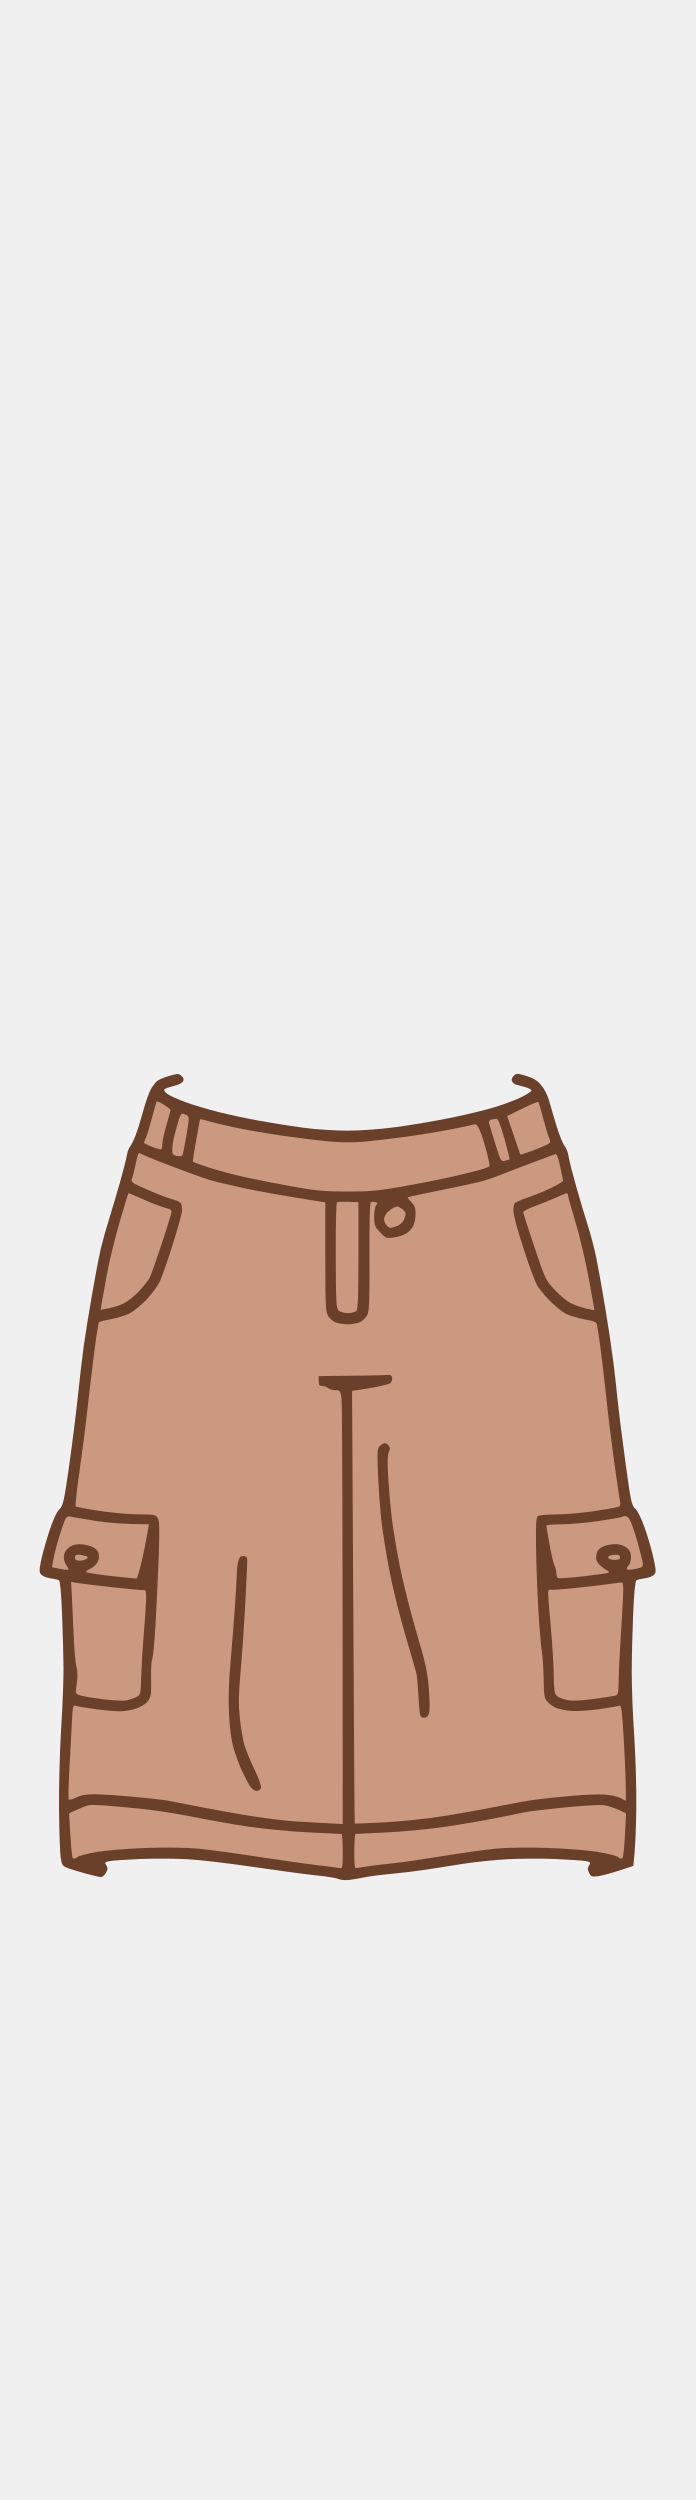
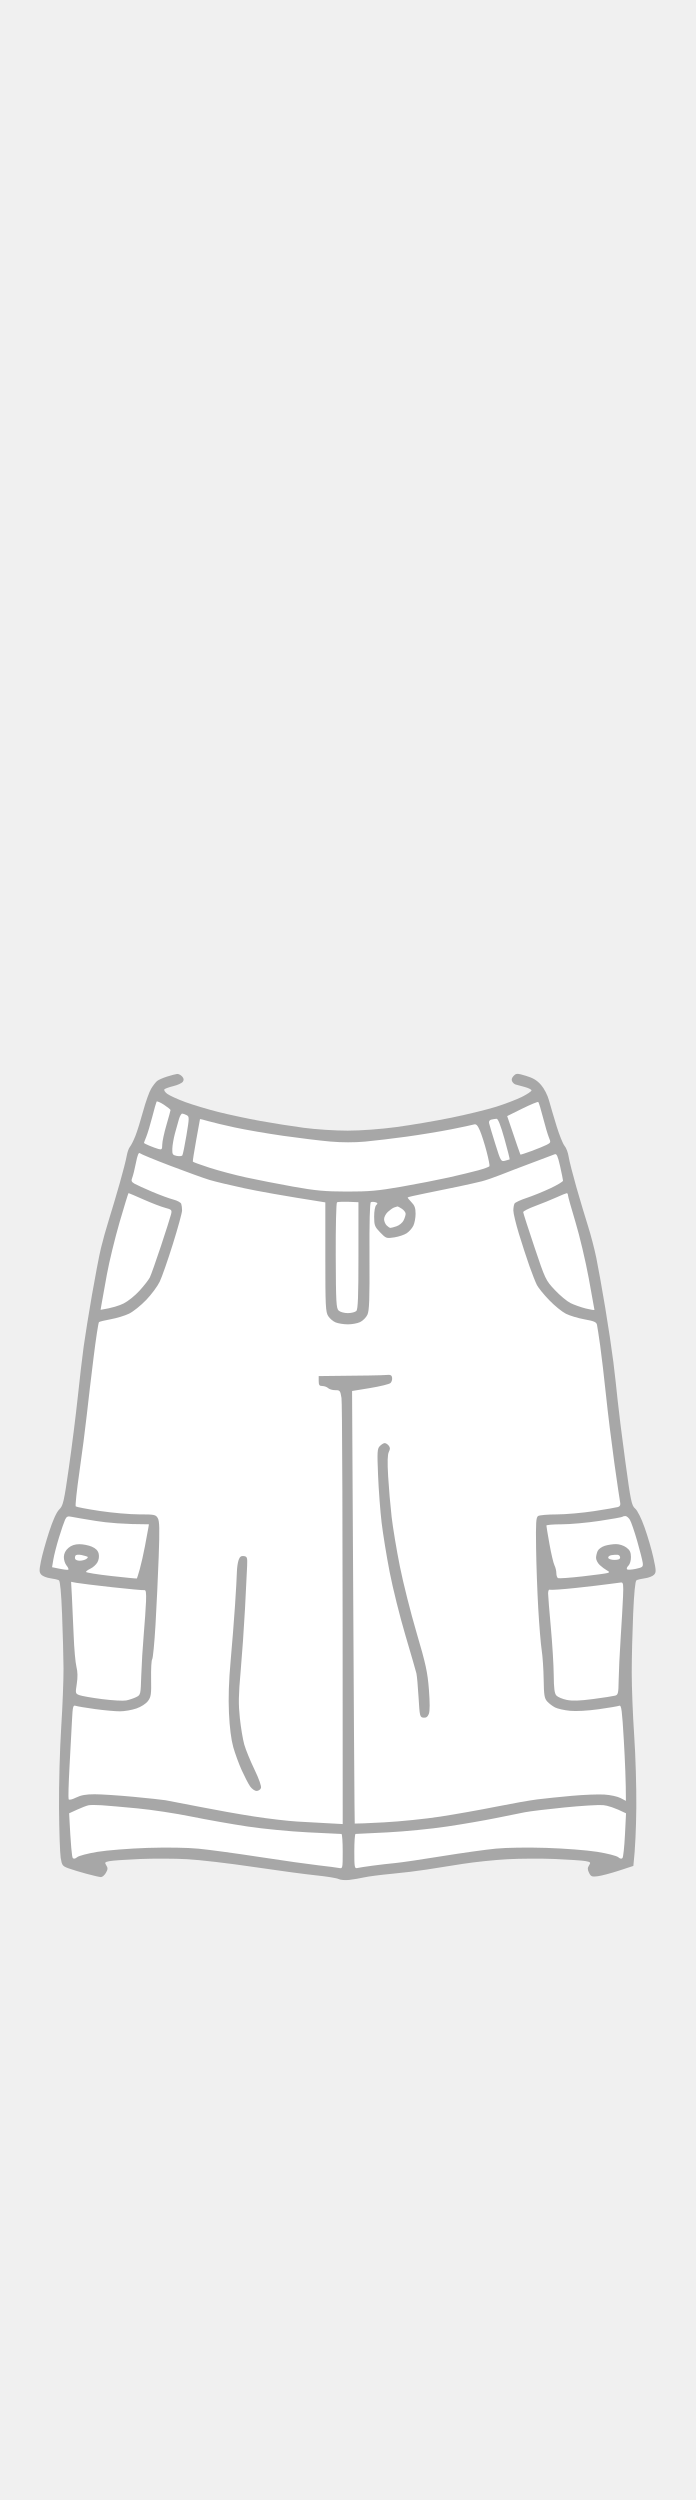
<svg xmlns="http://www.w3.org/2000/svg" width="386" height="1388" viewBox="0 0 386 1388" fill="none">
-   <path d="M87.255 600.137C88.037 599.511 90.529 598.417 92.809 597.7C95.089 596.983 97.563 596.33 98.326 596.256C99.089 596.183 100.321 596.799 101.084 597.617C102.068 598.684 102.197 599.53 101.544 600.532C101.038 601.314 98.703 602.417 96.358 602.978C94.023 603.548 91.743 604.357 91.301 604.771C90.869 605.185 91.549 606.306 92.809 607.272C94.078 608.237 98.629 610.315 102.923 611.888C107.217 613.46 115.492 615.933 121.313 617.395C127.133 618.857 137.477 621.064 144.3 622.305C151.122 623.546 162.091 625.284 168.666 626.158C175.24 627.04 186.209 627.748 193.032 627.739C200.443 627.721 211.375 626.912 220.156 625.735C228.248 624.641 241.902 622.314 250.499 620.567C259.096 618.811 270.267 616.09 275.325 614.508C280.382 612.917 286.901 610.435 289.806 608.973C292.712 607.511 295.093 605.902 295.093 605.396C295.093 604.89 293.337 604.017 291.185 603.456C289.034 602.886 286.763 602.27 286.128 602.077C285.494 601.874 284.666 601.075 284.289 600.293C283.857 599.41 284.207 598.279 285.191 597.305C286.689 595.834 287.094 595.834 292.087 597.323C295.985 598.482 298.192 599.824 300.408 602.38C302.146 604.385 304.003 607.998 304.794 610.913C305.548 613.69 307.442 620.108 308.996 625.165C310.55 630.222 312.554 635.187 313.455 636.198C314.347 637.21 315.368 639.895 315.708 642.175C316.057 644.446 317.997 652.105 320.02 659.185C322.052 666.265 324.958 675.984 326.484 680.793C328.01 685.593 330.061 693.454 331.045 698.263C332.038 703.063 334.263 715.475 335.991 725.847C337.72 736.21 339.761 749.864 340.534 756.19C341.315 762.507 342.382 772.023 342.906 777.338C343.43 782.643 345.352 797.952 347.172 811.358C350.207 833.683 350.666 835.881 352.643 837.563C353.93 838.657 356.054 842.933 357.902 848.137C359.613 852.937 361.801 860.449 362.757 864.826C364.32 871.915 364.366 872.945 363.134 874.278C362.371 875.105 360.1 875.997 358.077 876.264C356.054 876.53 353.93 877.036 353.351 877.386C352.68 877.799 352.036 884.328 351.531 895.95C351.098 905.806 350.74 920.5 350.74 928.591C350.731 936.682 351.337 952.405 352.101 963.531C352.864 974.657 353.388 992.651 353.278 1003.53C353.167 1014.4 352.753 1026.15 351.641 1035.96L343.595 1038.6C339.173 1040.04 333.895 1041.43 331.872 1041.69C328.617 1042.09 328.066 1041.88 327.045 1039.78C326.125 1037.9 326.125 1037.07 327.045 1035.65C328.084 1034.05 327.909 1033.82 325.206 1033.29C323.56 1032.98 316.011 1032.45 308.426 1032.13C300.84 1031.8 288.841 1031.86 281.761 1032.24C274.681 1032.63 263.509 1033.79 256.935 1034.82C250.361 1035.84 241.258 1037.27 236.707 1038.01C232.155 1038.73 223.466 1039.79 217.398 1040.35C211.329 1040.91 204.498 1041.8 202.226 1042.31C199.955 1042.83 196.222 1043.46 193.951 1043.73C191.68 1043.98 188.986 1043.77 187.975 1043.24C186.963 1042.71 181.382 1041.8 175.562 1041.21C169.741 1040.62 154.028 1038.5 140.622 1036.51C127.216 1034.52 110.665 1032.58 103.843 1032.22C97.02 1031.85 85.223 1031.81 77.638 1032.13C70.052 1032.45 62.503 1032.98 60.857 1033.29C58.154 1033.82 57.979 1034.05 59.018 1035.65C59.956 1037.11 59.91 1037.88 58.788 1039.82C58.025 1041.13 56.793 1042.18 56.03 1042.16C55.267 1042.14 51.755 1041.34 48.215 1040.38C44.675 1039.43 40.123 1038.05 38.1 1037.32C34.68 1036.08 34.377 1035.67 33.696 1031.48C33.291 1029 32.878 1016.63 32.777 1003.99C32.666 991.345 33.2 971.282 33.963 959.393C34.726 947.505 35.305 932.609 35.268 926.292C35.222 919.966 34.864 906.524 34.468 896.409C33.999 884.392 33.393 877.799 32.712 877.386C32.133 877.036 30.009 876.53 27.986 876.264C25.963 875.997 23.692 875.096 22.929 874.269C21.734 872.954 21.706 871.951 22.764 866.655C23.435 863.299 25.467 855.999 27.278 850.436C29.402 843.917 31.407 839.503 32.915 838.023C35.057 835.917 35.498 833.977 38.275 814.576C39.939 802.945 42.155 785.355 43.194 775.499C44.224 765.633 45.704 753.018 46.477 747.455C47.24 741.892 49.3 729.065 51.056 718.951C52.812 708.837 55.028 697.251 55.984 693.206C56.94 689.16 58.963 681.915 60.48 677.115C61.988 672.306 64.692 663.203 66.484 656.887C68.278 650.561 70.025 643.738 70.356 641.715C70.696 639.692 71.514 637.412 72.167 636.658C72.82 635.895 74.171 633.21 75.164 630.682C76.167 628.153 78.107 621.947 79.477 616.889C80.847 611.832 82.833 606.242 83.899 604.477C84.966 602.702 86.474 600.753 87.255 600.137Z" fill="#6A402A" />
-   <path fill-rule="evenodd" clip-rule="evenodd" d="M91.025 613.35C93.039 614.674 94.685 616.007 94.676 616.32C94.666 616.632 93.637 620.402 92.377 624.705C91.117 628.999 90.078 633.863 90.069 635.509C90.051 638.157 89.821 638.433 87.982 637.927C86.842 637.615 84.571 636.787 82.925 636.088C81.279 635.39 79.927 634.718 79.918 634.59C79.9 634.461 80.488 632.907 81.215 631.142C81.941 629.367 83.43 624.402 84.534 620.108C85.637 615.805 86.722 611.989 86.943 611.621C87.164 611.244 89.002 612.026 91.025 613.35V613.35ZM298.854 611.833C299.157 612.09 300.344 616.016 301.502 620.568C302.661 625.119 304.132 630.084 304.775 631.601C305.879 634.194 305.805 634.433 303.507 635.601C302.164 636.281 298.385 637.835 295.093 639.049C291.811 640.263 289.025 641.155 288.924 641.026C288.813 640.897 287.121 636.033 281.586 619.648L289.944 615.511C294.551 613.239 298.56 611.575 298.854 611.833V611.833ZM101.14 618.269C101.618 618.269 102.73 618.655 103.613 619.124C105.139 619.933 105.139 620.485 103.503 630.388C102.556 636.107 101.517 641.118 101.204 641.522C100.882 641.918 99.484 642.019 98.096 641.752C95.853 641.311 95.577 640.87 95.669 637.808C95.724 635.914 96.377 632.089 97.121 629.303C97.857 626.517 98.868 622.903 99.374 621.257C99.871 619.611 100.671 618.269 101.14 618.269V618.269ZM115.502 622.425C117.938 623.133 124.696 624.751 130.508 626.002C136.328 627.261 148.327 629.33 157.172 630.599C166.027 631.859 177.814 633.302 183.377 633.79C189.712 634.341 196.921 634.351 202.686 633.817C207.743 633.348 218.087 632.116 225.673 631.077C233.259 630.038 244.43 628.199 250.499 626.995C256.567 625.79 262.259 624.577 263.142 624.301C264.365 623.905 265.155 624.724 266.443 627.694C267.371 629.845 269.026 635.013 270.12 639.187C271.215 643.361 271.95 647.085 271.766 647.462C271.582 647.839 268.787 648.878 265.56 649.752C262.332 650.634 254.94 652.427 249.12 653.733C243.309 655.039 231.512 657.337 222.915 658.845C209.849 661.135 204.865 661.576 192.572 661.558C180.389 661.53 175.249 661.061 162.689 658.809C154.349 657.31 142.553 655.002 136.484 653.678C130.416 652.354 121.359 649.945 116.366 648.336C111.364 646.718 107.18 645.191 107.061 644.934C106.941 644.676 107.787 639.297 108.927 632.981C110.077 626.655 111.024 621.404 111.042 621.303C111.051 621.211 113.056 621.708 115.502 622.425V622.425ZM275.665 621.138C276.511 621.064 277.945 624.687 280.078 632.291C281.816 638.488 283.113 643.628 282.956 643.711C282.809 643.794 281.651 644.125 280.382 644.446C278.157 645.016 277.982 644.704 274.984 635.105C273.274 629.634 271.72 624.439 271.536 623.556C271.325 622.581 271.821 621.809 272.796 621.598C273.679 621.395 274.975 621.193 275.665 621.138ZM77.619 640.244C78.134 640.741 85.803 643.904 94.648 647.269C103.503 650.644 113.221 654.156 116.256 655.076C119.29 655.995 127.979 658.073 135.565 659.7C143.15 661.328 156.391 663.755 180.619 667.562V697.886C180.619 725.204 180.775 728.459 182.228 730.711C183.111 732.081 184.977 733.663 186.366 734.215C187.754 734.776 190.761 735.254 193.032 735.281C195.303 735.3 198.401 734.739 199.909 734.031C201.417 733.323 203.247 731.502 203.964 729.985C205.031 727.751 205.252 721.59 205.132 697.574C205.04 678.577 205.316 667.755 205.904 667.461C206.41 667.203 207.55 667.222 208.433 667.479C209.729 667.865 209.812 668.187 208.874 669.088C208.203 669.75 207.716 672.426 207.725 675.506C207.743 680.324 208.038 681.097 211.072 684.241C214.299 687.579 214.547 687.671 218.887 687C221.352 686.623 224.459 685.584 225.793 684.701C227.126 683.818 228.781 681.952 229.47 680.563C230.16 679.175 230.73 676.168 230.73 673.897C230.73 670.707 230.206 669.235 228.431 667.461C227.172 666.192 226.234 664.997 226.363 664.804C226.491 664.61 230.932 663.581 236.247 662.523C241.562 661.457 249.837 659.765 254.636 658.753C259.436 657.742 265.238 656.436 267.509 655.857C269.78 655.269 274.543 653.632 278.083 652.216C281.623 650.8 289.485 647.793 295.553 645.531C301.622 643.269 307.203 641.164 307.966 640.851C309.051 640.401 309.685 641.789 310.954 647.435C311.837 651.37 312.573 655.002 312.591 655.508C312.609 656.013 309.41 657.935 305.474 659.783C301.53 661.631 295.627 664.022 292.335 665.107C289.043 666.192 286.055 667.58 285.687 668.187C285.31 668.803 285.007 670.541 285.007 672.058C284.998 673.575 286.386 679.368 288.078 684.931C289.77 690.494 292.399 698.557 293.916 702.861C295.443 707.155 297.309 711.917 298.082 713.435C298.854 714.952 301.907 718.722 304.877 721.802C307.837 724.891 312.021 728.302 314.172 729.387C316.324 730.472 320.995 731.879 324.562 732.514C329.785 733.442 331.118 734.022 331.44 735.502C331.661 736.513 332.452 741.681 333.206 746.995C333.959 752.301 335.412 764.714 336.442 774.58C337.472 784.436 339.568 801.401 341.085 812.278C342.612 823.146 344.064 832.975 344.304 834.115C344.607 835.541 344.239 836.341 343.136 836.69C342.253 836.966 336.249 837.996 329.803 838.989C323.358 839.972 314.044 840.791 309.115 840.8C304.187 840.8 299.534 841.205 298.771 841.683C297.613 842.409 297.429 845.241 297.631 859.364C297.76 868.614 298.302 883.831 298.845 893.192C299.378 902.543 300.233 912.887 300.748 916.178C301.263 919.461 301.76 926.762 301.842 932.398C301.971 941.225 302.247 942.926 303.828 944.682C304.84 945.795 306.807 947.293 308.196 947.992C309.584 948.7 313.308 949.528 316.471 949.84C319.864 950.171 326.355 949.813 332.332 948.976C337.895 948.195 343.062 947.321 343.825 947.027C345.002 946.567 345.37 949.39 346.363 966.501C346.998 977.517 347.522 989.516 347.503 999.851L344.515 998.278C342.869 997.414 338.842 996.54 335.55 996.338C332.258 996.127 324.195 996.439 317.62 997.028C311.046 997.616 302.357 998.517 298.311 999.023C294.266 999.529 283.922 1001.36 275.325 1003.09C266.728 1004.82 252.871 1007.28 244.522 1008.57C236.173 1009.86 222.115 1011.3 213.26 1011.77C204.415 1012.25 197.068 1012.54 196.949 1012.45C196.838 1012.35 196.452 958.263 195.468 772.281L205.509 770.635C211.035 769.725 216.101 768.483 216.773 767.877C217.444 767.261 217.858 765.936 217.692 764.925C217.453 763.417 216.819 763.141 214.18 763.399C212.414 763.564 203.302 763.776 176.941 764.006V766.764C176.941 768.998 177.327 769.522 178.964 769.522C180.076 769.522 181.529 770.047 182.182 770.69C182.844 771.325 184.619 771.839 186.136 771.821C188.719 771.794 188.94 772.069 189.593 776.17C189.97 778.588 190.283 832.791 190.273 1012.72L182.228 1012.28C177.805 1012.04 170.045 1011.61 164.988 1011.32C159.931 1011.03 149.173 1009.77 141.081 1008.52C132.99 1007.28 119.336 1004.85 110.739 1003.13C102.142 1001.42 93.655 999.786 91.89 999.492C90.124 999.207 82.051 998.343 73.96 997.57C65.868 996.807 56.251 996.182 52.582 996.173C47.746 996.173 44.904 996.678 42.238 998.012C40.031 999.115 38.376 999.483 38.1 998.931C37.852 998.425 38.073 990.251 38.597 980.772C39.112 971.292 39.737 959.706 39.976 955.026C40.353 947.431 40.574 946.576 42.008 947.073C42.891 947.376 47.755 948.185 52.812 948.884C57.869 949.574 64.076 950.135 66.604 950.125C69.133 950.125 73.234 949.408 75.725 948.553C78.383 947.624 81.031 945.914 82.162 944.388C83.853 942.098 84.056 940.646 83.89 931.975C83.789 926.578 84.065 921.741 84.488 921.236C84.92 920.73 85.757 912.041 86.345 901.927C86.934 891.812 87.724 874.848 88.111 864.228C88.662 848.873 88.561 844.496 87.587 842.85C86.456 840.92 85.738 840.782 77.178 840.782C72.121 840.782 62.292 839.927 55.341 838.878C48.389 837.83 42.413 836.69 42.054 836.35C41.705 836 42.615 827.449 44.068 817.335C45.53 807.221 47.378 792.941 48.178 785.613C48.978 778.285 50.688 763.803 51.984 753.432C53.272 743.06 54.605 734.343 54.954 734.04C55.295 733.746 58.255 733.019 61.547 732.431C64.839 731.833 69.39 730.445 71.661 729.341C73.942 728.238 78.199 724.827 81.132 721.765C84.074 718.703 87.467 714.124 88.671 711.596C89.885 709.067 93.177 699.652 95.981 690.678C98.786 681.703 101.084 673.318 101.084 672.058C101.084 670.789 100.882 669.134 100.625 668.38C100.376 667.617 98.409 666.551 96.257 665.999C94.106 665.447 88.828 663.507 84.534 661.687C80.24 659.866 75.79 657.834 74.65 657.172C72.976 656.197 72.737 655.572 73.408 653.899C73.868 652.758 74.797 649.025 75.468 645.596C76.283 641.427 77 639.644 77.619 640.244V640.244ZM71.367 662.404C71.532 662.404 75.284 664.013 79.707 665.971C84.129 667.939 89.508 670.008 91.66 670.569C95.301 671.525 95.531 671.773 94.979 674.127C94.648 675.515 92.12 683.478 89.352 691.827C86.584 700.167 83.798 708.028 83.155 709.297C82.511 710.557 79.973 713.821 77.509 716.542C75.054 719.264 71.073 722.473 68.673 723.668C66.273 724.864 62.402 726.16 55.837 727.227L56.471 723.549C56.821 721.526 58.127 714.28 59.368 707.458C60.609 700.626 63.754 687.698 66.347 678.724C68.949 669.75 71.211 662.404 71.367 662.404V662.404ZM314.632 662.459C315.009 662.431 315.322 662.919 315.322 663.553C315.331 664.188 317.207 670.909 319.496 678.495C321.786 686.08 325.096 700.047 326.843 709.527C328.599 719.007 330.033 726.969 330.033 727.227C330.033 727.484 327.863 727.144 325.206 726.473C322.549 725.801 318.761 724.459 316.784 723.484C314.807 722.51 310.862 719.227 308.021 716.193C302.955 710.786 302.725 710.29 296.684 692.287C293.291 682.172 290.496 673.483 290.478 672.978C290.45 672.472 293.447 670.946 297.135 669.576C300.812 668.215 306.099 666.072 308.885 664.804C311.671 663.544 314.255 662.486 314.632 662.459ZM199.008 667.461V697.068C199.008 719.871 198.742 726.951 197.831 727.852C197.188 728.496 195.082 729.029 193.151 729.047C191.22 729.056 188.931 728.44 188.076 727.686C186.669 726.445 186.503 723.346 186.402 697.27C186.338 681.299 186.651 667.93 187.092 667.571C187.533 667.213 190.393 667.047 199.008 667.461V667.461ZM220.616 669.824C220.873 669.778 222.004 670.366 223.145 671.13C224.285 671.893 225.213 673.134 225.213 673.897C225.213 674.651 224.698 676.325 224.064 677.593C223.43 678.872 221.673 680.324 220.156 680.83C218.639 681.336 217.085 681.74 216.708 681.731C216.331 681.722 215.403 681.087 214.639 680.333C213.885 679.57 213.251 678.026 213.233 676.885C213.223 675.745 214.152 673.934 215.301 672.867C216.46 671.792 218.023 670.688 218.777 670.412C219.54 670.127 220.359 669.87 220.616 669.824ZM39.461 842.078C40.739 842.363 46.955 843.421 53.272 844.432C59.598 845.453 68.802 846.28 82.695 846.298L82.254 848.827C82.005 850.215 81.187 854.666 80.424 858.711C79.661 862.757 78.401 868.338 77.619 871.124C76.838 873.901 76.102 876.264 76.001 876.374C75.891 876.485 69.482 875.86 61.768 874.995C54.053 874.131 47.746 873.11 47.746 872.733C47.755 872.356 48.877 871.529 50.247 870.894C51.626 870.26 53.336 868.706 54.062 867.446C54.862 866.049 55.148 864.155 54.789 862.619C54.375 860.881 53.18 859.658 50.973 858.711C49.208 857.948 46.1 857.332 44.077 857.332C41.594 857.332 39.608 858.003 37.981 859.401C36.381 860.762 35.517 862.463 35.452 864.366C35.388 865.948 36.068 868.127 36.951 869.193C37.834 870.251 38.248 871.299 37.871 871.51C37.494 871.722 35.324 871.492 28.906 870.113L29.623 865.791C30.018 863.419 31.416 857.948 32.74 853.654C34.055 849.351 35.59 844.873 36.142 843.696C36.933 842.023 37.659 841.674 39.461 842.078ZM347.2 841.701C347.871 841.701 349.002 842.63 349.701 843.77C350.4 844.91 352.22 850.179 353.747 855.493C355.264 860.799 356.652 866.269 356.836 867.63C357.13 869.911 356.808 870.196 353.02 871.023C350.749 871.52 348.552 871.648 348.156 871.299C347.752 870.95 348.083 870.039 348.883 869.285C349.728 868.485 350.326 866.463 350.299 864.458C350.271 861.792 349.692 860.587 347.733 859.144C346.308 858.086 343.807 857.277 341.986 857.286C340.221 857.295 337.426 857.718 335.78 858.233C334.134 858.748 332.378 859.999 331.872 861.01C331.367 862.021 330.944 863.778 330.925 864.918C330.916 866.058 331.845 867.86 332.994 868.927C334.153 870.002 335.918 871.317 336.929 871.86C338.41 872.651 338.502 872.936 337.389 873.313C336.635 873.579 330.318 874.434 323.367 875.216C316.416 875.997 310.311 876.43 309.805 876.181C309.299 875.924 308.885 874.683 308.885 873.423C308.885 872.154 308.416 870.196 307.837 869.055C307.258 867.915 306.017 862.638 305.07 857.332C304.123 852.018 303.359 847.365 303.359 846.988C303.369 846.611 307.194 846.298 311.874 846.289C316.554 846.289 325.969 845.443 332.792 844.414C339.623 843.384 345.379 842.354 345.591 842.124C345.802 841.894 346.519 841.701 347.2 841.701V841.701ZM45.337 863.364C46.918 863.704 48.426 864.164 48.674 864.385C48.932 864.605 48.518 865.175 47.755 865.644C47.001 866.113 45.447 866.508 44.307 866.508C43.167 866.518 42.036 866.113 41.778 865.607C41.53 865.102 41.576 864.247 41.889 863.713C42.238 863.134 43.636 862.996 45.337 863.364V863.364ZM342.906 863.208C343.669 863.281 344.285 863.952 344.285 864.697C344.285 865.644 343.311 866.067 341.141 866.067C339.403 866.067 337.867 865.552 337.693 864.918C337.527 864.283 338.318 863.612 339.458 863.428C340.598 863.235 342.152 863.134 342.906 863.208ZM39.471 878.223L42.459 878.793C44.114 879.105 53.005 880.199 62.237 881.22C71.468 882.241 79.532 882.976 80.166 882.848C81.012 882.682 81.251 884.3 81.077 889.054C80.948 892.594 80.369 900.869 79.808 907.443C79.238 914.018 78.612 924.261 78.429 930.2C78.097 940.931 78.079 941.013 75.569 942.255C74.181 942.935 71.698 943.763 70.052 944.094C68.406 944.415 62.411 944.084 56.72 943.349C51.028 942.623 45.346 941.63 44.077 941.142C41.843 940.296 41.806 940.122 42.624 934.89C43.194 931.239 43.139 928.178 42.431 925.373C41.861 923.093 41.162 915.231 40.886 907.903C40.601 900.566 40.169 890.893 39.921 886.397L39.471 878.223ZM344.809 878.59C346.041 878.498 346.198 879.648 345.903 886.525C345.72 890.948 345.113 901.393 344.57 909.742C344.028 918.082 343.531 928.509 343.476 932.904C343.375 940.066 343.173 940.958 341.527 941.418C340.515 941.703 335.035 942.549 329.344 943.303C321.859 944.296 317.795 944.434 314.632 943.781C312.232 943.294 309.649 942.19 308.885 941.344C307.856 940.195 307.488 937.336 307.433 930.053C307.387 924.702 306.669 912.868 305.842 903.766C305.005 894.663 304.316 886.075 304.306 884.687C304.297 883.298 304.702 882.36 305.208 882.618C305.713 882.866 312.232 882.425 319.689 881.625C327.146 880.825 335.532 879.841 338.309 879.436C341.095 879.032 344.019 878.646 344.809 878.59ZM56.49 1002.28C59.524 1002.49 68.425 1003.26 76.259 1004.01C84.102 1004.75 97.544 1006.79 106.141 1008.54C114.739 1010.29 128.807 1012.78 137.404 1014.07C146.001 1015.37 161.108 1016.83 170.964 1017.32C180.83 1017.81 189.207 1018.21 189.584 1018.22C189.961 1018.23 190.273 1022.58 190.273 1027.89C190.273 1037.42 190.246 1037.54 188.205 1037.11C187.064 1036.87 181.998 1036.22 176.941 1035.65C171.884 1035.09 157.2 1033.02 144.3 1031.03C131.409 1029.04 116.099 1026.96 110.279 1026.4C103.861 1025.78 92.671 1025.61 81.775 1025.96C71.919 1026.29 59.478 1027.26 54.127 1028.14C48.785 1029.02 43.7 1030.35 42.827 1031.11C41.788 1032.01 40.96 1032.17 40.408 1031.57C39.949 1031.07 39.305 1025.27 38.376 1006.75L42.836 1004.71C45.291 1003.58 48.123 1002.5 49.134 1002.29C50.145 1002.08 53.456 1002.07 56.49 1002.28ZM334.861 1002.2C337.26 1002.43 341.104 1003.54 347.568 1006.75L346.979 1018.7C346.648 1025.27 346.032 1031.07 345.6 1031.57C345.094 1032.17 344.267 1032 343.228 1031.11C342.354 1030.35 337.067 1029.01 331.468 1028.12C325.877 1027.23 313.235 1026.26 303.369 1025.95C292.96 1025.61 281.2 1025.79 275.325 1026.36C269.762 1026.89 256.319 1028.78 245.442 1030.54C234.574 1032.32 222.988 1034.02 219.696 1034.34C216.414 1034.65 210.621 1035.31 206.824 1035.82C203.036 1036.33 199.201 1036.92 198.319 1037.14C196.866 1037.51 196.71 1036.63 196.71 1027.89C196.71 1022.58 197.022 1018.22 197.399 1018.2C197.776 1018.19 205.748 1017.8 215.099 1017.34C224.459 1016.87 239.355 1015.41 248.2 1014.08C257.055 1012.76 269.256 1010.65 275.325 1009.4C281.393 1008.15 288.639 1006.69 291.415 1006.16C294.201 1005.62 304.132 1004.42 313.483 1003.49C322.843 1002.56 332.461 1001.98 334.861 1002.2V1002.2Z" fill="#CA997F" />
-   <path d="M209.904 819.174C209.362 805.97 209.453 804.297 210.888 802.853C211.761 801.97 212.957 801.226 213.554 801.207C214.152 801.18 215.154 801.805 215.789 802.586C216.671 803.671 216.69 804.49 215.89 806.071C215.154 807.515 215.035 811.625 215.494 819.633C215.862 825.95 216.726 836.092 217.425 842.161C218.133 848.229 220.193 860.642 222.023 869.745C223.843 878.848 228.018 895.398 231.291 906.524C236.403 923.865 237.378 928.361 238.132 938.016C238.702 945.445 238.693 950.061 238.086 951.578C237.433 953.205 236.569 953.812 235.098 953.647C233.121 953.426 233.001 952.93 232.385 942.383C232.027 936.315 231.493 930.32 231.19 929.051C230.896 927.791 228.137 918.275 225.075 907.903C222.004 897.531 218.087 881.817 216.368 872.963C214.648 864.118 212.626 851.705 211.872 845.379C211.127 839.062 210.235 827.265 209.904 819.174Z" fill="#6A402A" />
-   <path d="M131.519 872.797C131.574 870.425 132.006 867.391 132.494 866.067C133.137 864.283 133.91 863.722 135.39 863.934C137.21 864.2 137.385 864.706 137.21 869.285C137.1 872.071 136.567 882.82 136.024 893.191C135.473 903.563 134.378 919.277 133.588 928.131C132.42 941.087 132.337 946.107 133.165 953.877C133.726 959.191 134.829 965.802 135.62 968.588C136.401 971.374 138.939 977.581 141.256 982.38C143.821 987.704 145.228 991.741 144.879 992.724C144.557 993.607 143.472 994.333 142.461 994.333C141.449 994.333 139.831 993.193 138.865 991.805C137.9 990.416 135.804 986.38 134.204 982.84C132.604 979.3 130.489 973.507 129.496 969.967C128.347 965.848 127.482 959.053 127.124 951.118C126.738 942.714 127.032 933.354 128.043 922.155C128.862 913.052 129.965 899.195 130.48 891.352C131.004 883.509 131.473 875.16 131.519 872.797Z" fill="#6A402A" />
+   <path d="M87.255 600.137C88.037 599.511 90.529 598.417 92.809 597.7C95.089 596.983 97.563 596.33 98.326 596.256C99.089 596.183 100.321 596.799 101.084 597.617C102.068 598.684 102.197 599.53 101.544 600.532C101.038 601.314 98.703 602.417 96.358 602.978C94.023 603.548 91.743 604.357 91.301 604.771C90.869 605.185 91.549 606.306 92.809 607.272C94.078 608.237 98.629 610.315 102.923 611.888C107.217 613.46 115.492 615.933 121.313 617.395C127.133 618.857 137.477 621.064 144.3 622.305C151.122 623.546 162.091 625.284 168.666 626.158C175.24 627.04 186.209 627.748 193.032 627.739C200.443 627.721 211.375 626.912 220.156 625.735C228.248 624.641 241.902 622.314 250.499 620.567C259.096 618.811 270.267 616.09 275.325 614.508C280.382 612.917 286.901 610.435 289.806 608.973C292.712 607.511 295.093 605.902 295.093 605.396C295.093 604.89 293.337 604.017 291.185 603.456C289.034 602.886 286.763 602.27 286.128 602.077C285.494 601.874 284.666 601.075 284.289 600.293C283.857 599.41 284.207 598.279 285.191 597.305C286.689 595.834 287.094 595.834 292.087 597.323C295.985 598.482 298.192 599.824 300.408 602.38C302.146 604.385 304.003 607.998 304.794 610.913C305.548 613.69 307.442 620.108 308.996 625.165C310.55 630.222 312.554 635.187 313.455 636.198C314.347 637.21 315.368 639.895 315.708 642.175C316.057 644.446 317.997 652.105 320.02 659.185C322.052 666.265 324.958 675.984 326.484 680.793C328.01 685.593 330.061 693.454 331.045 698.263C332.038 703.063 334.263 715.475 335.991 725.847C337.72 736.21 339.761 749.864 340.534 756.19C341.315 762.507 342.382 772.023 342.906 777.338C343.43 782.643 345.352 797.952 347.172 811.358C350.207 833.683 350.666 835.881 352.643 837.563C353.93 838.657 356.054 842.933 357.902 848.137C359.613 852.937 361.801 860.449 362.757 864.826C364.32 871.915 364.366 872.945 363.134 874.278C362.371 875.105 360.1 875.997 358.077 876.264C356.054 876.53 353.93 877.036 353.351 877.386C352.68 877.799 352.036 884.328 351.531 895.95C351.098 905.806 350.74 920.5 350.74 928.591C350.731 936.682 351.337 952.405 352.101 963.531C352.864 974.657 353.388 992.651 353.278 1003.53C353.167 1014.4 352.753 1026.15 351.641 1035.96L343.595 1038.6C339.173 1040.04 333.895 1041.43 331.872 1041.69C328.617 1042.09 328.066 1041.88 327.045 1039.78C326.125 1037.9 326.125 1037.07 327.045 1035.65C328.084 1034.05 327.909 1033.82 325.206 1033.29C323.56 1032.98 316.011 1032.45 308.426 1032.13C300.84 1031.8 288.841 1031.86 281.761 1032.24C274.681 1032.63 263.509 1033.79 256.935 1034.82C250.361 1035.84 241.258 1037.27 236.707 1038.01C232.155 1038.73 223.466 1039.79 217.398 1040.35C211.329 1040.91 204.498 1041.8 202.226 1042.31C199.955 1042.83 196.222 1043.46 193.951 1043.73C191.68 1043.98 188.986 1043.77 187.975 1043.24C186.963 1042.71 181.382 1041.8 175.562 1041.21C169.741 1040.62 154.028 1038.5 140.622 1036.51C127.216 1034.52 110.665 1032.58 103.843 1032.22C97.02 1031.85 85.223 1031.81 77.638 1032.13C70.052 1032.45 62.503 1032.98 60.857 1033.29C58.154 1033.82 57.979 1034.05 59.018 1035.65C59.956 1037.11 59.91 1037.88 58.788 1039.82C58.025 1041.13 56.793 1042.18 56.03 1042.16C55.267 1042.14 51.755 1041.34 48.215 1040.38C44.675 1039.43 40.123 1038.05 38.1 1037.32C34.68 1036.08 34.377 1035.67 33.696 1031.48C33.291 1029 32.878 1016.63 32.777 1003.99C32.666 991.345 33.2 971.282 33.963 959.393C34.726 947.505 35.305 932.609 35.268 926.292C35.222 919.966 34.864 906.524 34.468 896.409C33.999 884.392 33.393 877.799 32.712 877.386C32.133 877.036 30.009 876.53 27.986 876.264C25.963 875.997 23.692 875.096 22.929 874.269C21.734 872.954 21.706 871.951 22.764 866.655C23.435 863.299 25.467 855.999 27.278 850.436C29.402 843.917 31.407 839.503 32.915 838.023C35.057 835.917 35.498 833.977 38.275 814.576C39.939 802.945 42.155 785.355 43.194 775.499C44.224 765.633 45.704 753.018 46.477 747.455C47.24 741.892 49.3 729.065 51.056 718.951C52.812 708.837 55.028 697.251 55.984 693.206C56.94 689.16 58.963 681.915 60.48 677.115C61.988 672.306 64.692 663.203 66.484 656.887C68.278 650.561 70.025 643.738 70.356 641.715C70.696 639.692 71.514 637.412 72.167 636.658C72.82 635.895 74.171 633.21 75.164 630.682C76.167 628.153 78.107 621.947 79.477 616.889C80.847 611.832 82.833 606.242 83.899 604.477C84.966 602.702 86.474 600.753 87.255 600.137Z" fill="#A7A7A7" />
+   <path fill-rule="evenodd" clip-rule="evenodd" d="M91.026 613.35C93.04 614.674 94.685 616.007 94.676 616.32C94.667 616.632 93.637 620.402 92.377 624.705C91.118 628.999 90.079 633.863 90.07 635.509C90.051 638.157 89.821 638.433 87.983 637.927C86.842 637.615 84.571 636.787 82.925 636.088C81.279 635.39 79.928 634.718 79.919 634.59C79.9 634.461 80.489 632.907 81.215 631.142C81.941 629.367 83.431 624.402 84.534 620.108C85.638 615.805 86.723 611.989 86.944 611.621C87.164 611.244 89.003 612.026 91.026 613.35ZM298.855 611.833C299.158 612.09 300.345 616.016 301.503 620.568C302.662 625.119 304.133 630.084 304.776 631.601C305.88 634.194 305.806 634.433 303.508 635.601C302.165 636.281 298.386 637.835 295.094 639.049C291.812 640.263 289.026 641.155 288.925 641.026C288.814 640.897 287.122 636.033 281.587 619.648L289.945 615.511C294.552 613.239 298.561 611.575 298.855 611.833ZM101.141 618.269C101.619 618.269 102.731 618.655 103.614 619.124C105.14 619.933 105.14 620.485 103.504 630.388C102.557 636.107 101.518 641.118 101.205 641.522C100.883 641.918 99.485 642.019 98.097 641.752C95.853 641.311 95.577 640.87 95.669 637.808C95.725 635.914 96.377 632.089 97.122 629.303C97.858 626.517 98.869 622.903 99.375 621.257C99.871 619.611 100.672 618.269 101.141 618.269ZM115.503 622.425C117.939 623.133 124.697 624.751 130.509 626.002C136.329 627.261 148.328 629.33 157.173 630.599C166.028 631.859 177.815 633.302 183.378 633.79C189.713 634.341 196.922 634.351 202.687 633.817C207.744 633.348 218.088 632.116 225.674 631.077C233.26 630.038 244.431 628.199 250.5 626.995C256.568 625.79 262.26 624.577 263.143 624.301C264.366 623.905 265.156 624.724 266.444 627.694C267.372 629.845 269.027 635.013 270.121 639.187C271.216 643.361 271.951 647.085 271.767 647.462C271.583 647.839 268.788 648.878 265.561 649.752C262.333 650.634 254.941 652.427 249.121 653.733C243.31 655.039 231.513 657.337 222.916 658.845C209.85 661.135 204.866 661.576 192.573 661.558C180.39 661.53 175.25 661.061 162.69 658.809C154.35 657.31 142.554 655.002 136.485 653.678C130.417 652.354 121.36 649.945 116.367 648.336C111.365 646.718 107.181 645.191 107.062 644.934C106.942 644.676 107.788 639.297 108.928 632.981C110.078 626.655 111.025 621.404 111.043 621.303C111.052 621.211 113.057 621.708 115.503 622.425ZM275.666 621.138C276.512 621.064 277.946 624.687 280.079 632.291C281.817 638.488 283.114 643.628 282.957 643.711C282.81 643.794 281.652 644.125 280.383 644.446C278.158 645.016 277.983 644.704 274.985 635.105C273.275 629.634 271.721 624.439 271.537 623.556C271.326 622.581 271.822 621.809 272.797 621.598C273.68 621.395 274.976 621.193 275.666 621.138ZM77.62 640.244C78.135 640.741 85.803 643.904 94.649 647.269C103.504 650.644 113.222 654.156 116.257 655.076C119.291 655.995 127.98 658.073 135.566 659.7C143.151 661.328 156.392 663.755 180.62 667.562V697.886C180.62 725.204 180.776 728.459 182.229 730.711C183.112 732.081 184.978 733.663 186.367 734.215C187.755 734.776 190.762 735.254 193.033 735.281C195.304 735.3 198.402 734.739 199.91 734.031C201.418 733.323 203.248 731.502 203.965 729.985C205.032 727.751 205.253 721.59 205.133 697.574C205.041 678.577 205.317 667.755 205.905 667.461C206.411 667.203 207.551 667.222 208.434 667.479C209.73 667.865 209.813 668.187 208.875 669.088C208.204 669.75 207.717 672.426 207.726 675.506C207.744 680.324 208.039 681.097 211.073 684.241C214.3 687.579 214.548 687.671 218.888 687C221.353 686.623 224.46 685.584 225.794 684.701C227.127 683.818 228.782 681.952 229.471 680.563C230.161 679.175 230.731 676.168 230.731 673.897C230.731 670.707 230.207 669.235 228.432 667.461C227.173 666.192 226.235 664.997 226.364 664.804C226.492 664.61 230.933 663.581 236.248 662.523C241.563 661.457 249.838 659.765 254.637 658.753C259.437 657.742 265.239 656.436 267.51 655.857C269.781 655.269 274.544 653.632 278.084 652.216C281.624 650.8 289.486 647.793 295.554 645.531C301.623 643.269 307.204 641.164 307.967 640.851C309.052 640.401 309.686 641.789 310.955 647.435C311.838 651.37 312.574 655.002 312.592 655.508C312.61 656.013 309.411 657.935 305.475 659.783C301.531 661.631 295.628 664.022 292.336 665.107C289.044 666.192 286.056 667.58 285.688 668.187C285.311 668.803 285.008 670.541 285.008 672.058C284.999 673.575 286.387 679.368 288.079 684.931C289.771 690.494 292.4 698.557 293.917 702.861C295.444 707.155 297.31 711.917 298.083 713.435C298.855 714.952 301.908 718.722 304.878 721.802C307.838 724.891 312.022 728.302 314.173 729.387C316.325 730.472 320.996 731.879 324.563 732.514C329.786 733.442 331.119 734.022 331.441 735.502C331.662 736.513 332.453 741.681 333.207 746.995C333.96 752.301 335.413 764.714 336.443 774.58C337.473 784.436 339.569 801.401 341.086 812.278C342.613 823.146 344.065 832.975 344.305 834.115C344.608 835.541 344.24 836.341 343.137 836.69C342.254 836.966 336.25 837.996 329.804 838.989C323.359 839.972 314.045 840.791 309.116 840.8C304.188 840.8 299.535 841.205 298.772 841.683C297.614 842.409 297.43 845.241 297.632 859.364C297.761 868.614 298.303 883.831 298.846 893.192C299.379 902.543 300.234 912.887 300.749 916.178C301.264 919.461 301.761 926.762 301.843 932.398C301.972 941.225 302.248 942.926 303.829 944.682C304.841 945.795 306.808 947.293 308.197 947.992C309.585 948.7 313.309 949.528 316.472 949.84C319.865 950.171 326.356 949.813 332.333 948.976C337.896 948.195 343.063 947.321 343.826 947.027C345.003 946.567 345.371 949.39 346.364 966.501C346.999 977.517 347.523 989.516 347.504 999.851L344.516 998.278C342.87 997.414 338.843 996.54 335.551 996.338C332.259 996.127 324.196 996.439 317.621 997.028C311.047 997.616 302.358 998.517 298.312 999.023C294.267 999.529 283.923 1001.36 275.326 1003.09C266.729 1004.82 252.872 1007.28 244.523 1008.57C236.174 1009.86 222.116 1011.3 213.261 1011.77C204.416 1012.25 197.069 1012.54 196.95 1012.45C196.839 1012.35 196.453 958.263 195.469 772.281L205.51 770.635C211.036 769.725 216.102 768.483 216.774 767.877C217.445 767.261 217.859 765.936 217.693 764.925C217.454 763.417 216.82 763.141 214.181 763.399C212.415 763.564 203.303 763.776 176.942 764.006V766.764C176.942 768.998 177.328 769.522 178.965 769.522C180.077 769.522 181.53 770.047 182.183 770.69C182.845 771.325 184.62 771.839 186.137 771.821C188.72 771.794 188.941 772.069 189.594 776.17C189.971 778.588 190.284 832.791 190.274 1012.72L182.229 1012.28C177.806 1012.04 170.046 1011.61 164.989 1011.32C159.932 1011.03 149.174 1009.77 141.082 1008.52C132.991 1007.28 119.337 1004.85 110.74 1003.13C102.143 1001.42 93.656 999.786 91.89 999.492C90.125 999.207 82.052 998.343 73.96 997.57C65.869 996.807 56.251 996.182 52.583 996.173C47.746 996.173 44.905 996.678 42.239 998.012C40.032 999.115 38.377 999.483 38.101 998.931C37.853 998.425 38.073 990.251 38.597 980.772C39.112 971.292 39.738 959.706 39.977 955.026C40.354 947.431 40.574 946.576 42.009 947.073C42.892 947.376 47.755 948.185 52.812 948.884C57.87 949.574 64.076 950.135 66.605 950.125C69.133 950.125 73.234 949.408 75.726 948.553C78.383 947.624 81.031 945.914 82.162 944.388C83.854 942.098 84.056 940.646 83.891 931.975C83.79 926.578 84.065 921.741 84.488 921.236C84.921 920.73 85.757 912.041 86.346 901.927C86.934 891.812 87.725 874.848 88.111 864.228C88.663 848.873 88.562 844.496 87.587 842.85C86.456 840.92 85.739 840.782 77.179 840.782C72.122 840.782 62.292 839.927 55.341 838.878C48.39 837.83 42.413 836.69 42.055 836.35C41.705 836 42.616 827.449 44.068 817.335C45.53 807.221 47.378 792.941 48.178 785.613C48.978 778.285 50.689 763.803 51.985 753.432C53.272 743.06 54.605 734.343 54.955 734.04C55.295 733.746 58.256 733.019 61.548 732.431C64.839 731.833 69.391 730.445 71.662 729.341C73.942 728.238 78.199 724.827 81.132 721.765C84.075 718.703 87.468 714.124 88.672 711.596C89.886 709.067 93.177 699.652 95.982 690.678C98.786 681.703 101.085 673.318 101.085 672.058C101.085 670.789 100.883 669.134 100.626 668.38C100.377 667.617 98.409 666.551 96.258 665.999C94.106 665.447 88.828 663.507 84.534 661.687C80.24 659.866 75.79 657.834 74.65 657.172C72.977 656.197 72.738 655.572 73.409 653.899C73.869 652.758 74.797 649.025 75.468 645.596C76.284 641.427 77.001 639.644 77.62 640.244ZM71.368 662.404C71.533 662.404 75.284 664.013 79.707 665.971C84.13 667.939 89.509 670.008 91.66 670.569C95.301 671.525 95.531 671.773 94.98 674.127C94.649 675.515 92.12 683.478 89.352 691.827C86.585 700.167 83.799 708.028 83.155 709.297C82.512 710.557 79.974 713.821 77.51 716.542C75.055 719.264 71.073 722.473 68.673 723.668C66.274 724.864 62.403 726.16 55.838 727.227L56.472 723.549C56.821 721.526 58.127 714.28 59.368 707.458C60.61 700.626 63.754 687.698 66.347 678.724C68.949 669.75 71.211 662.404 71.368 662.404ZM314.633 662.459C315.01 662.431 315.323 662.919 315.323 663.553C315.332 664.188 317.208 670.909 319.497 678.495C321.787 686.08 325.097 700.047 326.844 709.527C328.6 719.007 330.034 726.969 330.034 727.227C330.034 727.484 327.864 727.144 325.207 726.473C322.55 725.801 318.762 724.459 316.785 723.484C314.808 722.51 310.863 719.227 308.022 716.193C302.956 710.786 302.726 710.29 296.685 692.287C293.292 682.172 290.497 673.483 290.479 672.978C290.451 672.472 293.448 670.946 297.136 669.576C300.813 668.215 306.1 666.072 308.886 664.804C311.672 663.544 314.256 662.486 314.633 662.459ZM199.009 667.461V697.068C199.009 719.871 198.743 726.951 197.832 727.852C197.189 728.496 195.083 729.029 193.152 729.047C191.221 729.056 188.932 728.44 188.077 727.686C186.67 726.445 186.504 723.346 186.403 697.27C186.339 681.299 186.652 667.93 187.093 667.571C187.534 667.213 190.394 667.047 199.009 667.461ZM220.617 669.824C220.874 669.778 222.005 670.366 223.146 671.13C224.286 671.893 225.214 673.134 225.214 673.897C225.214 674.651 224.699 676.325 224.065 677.593C223.431 678.872 221.674 680.324 220.157 680.83C218.64 681.336 217.086 681.74 216.709 681.731C216.332 681.722 215.404 681.087 214.64 680.333C213.886 679.57 213.252 678.026 213.234 676.885C213.224 675.745 214.153 673.934 215.302 672.867C216.461 671.792 218.024 670.688 218.778 670.412C219.541 670.127 220.36 669.87 220.617 669.824ZM39.462 842.078C40.74 842.363 46.956 843.421 53.272 844.432C59.598 845.453 68.802 846.28 82.695 846.298L82.254 848.827C82.006 850.215 81.188 854.666 80.424 858.711C79.661 862.757 78.401 868.338 77.62 871.124C76.838 873.901 76.103 876.264 76.002 876.374C75.891 876.485 69.483 875.86 61.768 874.995C54.054 874.131 47.746 873.11 47.746 872.733C47.755 872.356 48.877 871.529 50.247 870.894C51.626 870.26 53.337 868.706 54.063 867.446C54.863 866.049 55.148 864.155 54.789 862.619C54.376 860.881 53.18 859.658 50.974 858.711C49.208 857.948 46.1 857.332 44.078 857.332C41.595 857.332 39.609 858.003 37.981 859.401C36.382 860.762 35.517 862.463 35.453 864.366C35.389 865.948 36.069 868.127 36.952 869.193C37.834 870.251 38.248 871.299 37.871 871.51C37.494 871.722 35.324 871.492 28.906 870.113L29.623 865.791C30.019 863.419 31.416 857.948 32.74 853.654C34.055 849.351 35.591 844.873 36.142 843.696C36.933 842.023 37.66 841.674 39.462 842.078ZM347.201 841.701C347.872 841.701 349.003 842.63 349.702 843.77C350.401 844.91 352.221 850.179 353.748 855.493C355.265 860.799 356.653 866.269 356.837 867.63C357.131 869.911 356.809 870.196 353.021 871.023C350.75 871.52 348.553 871.648 348.157 871.299C347.753 870.95 348.084 870.039 348.884 869.285C349.729 868.485 350.327 866.463 350.3 864.458C350.272 861.792 349.693 860.587 347.734 859.144C346.309 858.086 343.808 857.277 341.987 857.286C340.222 857.295 337.427 857.718 335.781 858.233C334.135 858.748 332.379 859.999 331.873 861.01C331.368 862.021 330.945 863.778 330.926 864.918C330.917 866.058 331.846 867.86 332.995 868.927C334.154 870.002 335.919 871.317 336.93 871.86C338.411 872.651 338.503 872.936 337.39 873.313C336.636 873.579 330.319 874.434 323.368 875.216C316.417 875.997 310.312 876.43 309.806 876.181C309.3 875.924 308.886 874.683 308.886 873.423C308.886 872.154 308.417 870.196 307.838 869.055C307.259 867.915 306.018 862.638 305.071 857.332C304.124 852.018 303.36 847.365 303.36 846.988C303.37 846.611 307.195 846.298 311.875 846.289C316.555 846.289 325.97 845.443 332.793 844.414C339.624 843.384 345.38 842.354 345.592 842.124C345.803 841.894 346.52 841.701 347.201 841.701ZM45.337 863.364C46.919 863.704 48.427 864.164 48.675 864.385C48.932 864.605 48.519 865.175 47.755 865.644C47.002 866.113 45.447 866.508 44.307 866.508C43.167 866.518 42.036 866.113 41.779 865.607C41.531 865.102 41.577 864.247 41.889 863.713C42.239 863.134 43.636 862.996 45.337 863.364ZM342.907 863.208C343.67 863.281 344.286 863.952 344.286 864.697C344.286 865.644 343.312 866.067 341.142 866.067C339.404 866.067 337.868 865.552 337.694 864.918C337.528 864.283 338.319 863.612 339.459 863.428C340.599 863.235 342.153 863.134 342.907 863.208ZM39.471 878.223L42.459 878.793C44.114 879.105 53.006 880.199 62.237 881.22C71.469 882.241 79.532 882.976 80.167 882.848C81.013 882.682 81.252 884.3 81.077 889.054C80.948 892.594 80.369 900.869 79.808 907.443C79.238 914.018 78.613 924.261 78.429 930.2C78.098 940.931 78.08 941.013 75.57 942.255C74.181 942.935 71.699 943.763 70.053 944.094C68.407 944.415 62.412 944.084 56.72 943.349C51.029 942.623 45.346 941.63 44.078 941.142C41.843 940.296 41.806 940.122 42.625 934.89C43.195 931.239 43.14 928.178 42.432 925.373C41.862 923.093 41.163 915.231 40.887 907.903C40.602 900.566 40.17 890.893 39.922 886.397L39.471 878.223ZM344.81 878.59C346.042 878.498 346.199 879.648 345.904 886.525C345.721 890.948 345.114 901.393 344.571 909.742C344.029 918.082 343.532 928.509 343.477 932.904C343.376 940.066 343.174 940.958 341.528 941.418C340.516 941.703 335.036 942.549 329.345 943.303C321.86 944.296 317.796 944.434 314.633 943.781C312.233 943.294 309.65 942.19 308.886 941.344C307.857 940.195 307.489 937.336 307.434 930.053C307.388 924.702 306.67 912.868 305.843 903.766C305.006 894.663 304.317 886.075 304.307 884.687C304.298 883.298 304.703 882.36 305.209 882.618C305.714 882.866 312.233 882.425 319.69 881.625C327.147 880.825 335.533 879.841 338.31 879.436C341.096 879.032 344.02 878.646 344.81 878.59ZM56.49 1002.28C59.525 1002.49 68.425 1003.26 76.259 1004.01C84.102 1004.75 97.545 1006.79 106.142 1008.54C114.74 1010.29 128.808 1012.78 137.405 1014.07C146.002 1015.37 161.109 1016.83 170.965 1017.32C180.831 1017.81 189.208 1018.21 189.585 1018.22C189.962 1018.23 190.274 1022.58 190.274 1027.89C190.274 1037.42 190.247 1037.54 188.206 1037.11C187.065 1036.87 181.999 1036.22 176.942 1035.65C171.885 1035.09 157.201 1033.02 144.301 1031.03C131.41 1029.04 116.1 1026.96 110.28 1026.4C103.862 1025.78 92.672 1025.61 81.776 1025.96C71.919 1026.29 59.479 1027.26 54.127 1028.14C48.785 1029.02 43.7 1030.35 42.827 1031.11C41.788 1032.01 40.961 1032.17 40.409 1031.57C39.949 1031.07 39.306 1025.27 38.377 1006.75L42.836 1004.71C45.291 1003.58 48.123 1002.5 49.135 1002.29C50.146 1002.08 53.456 1002.07 56.49 1002.28ZM334.862 1002.2C337.261 1002.43 341.105 1003.54 347.569 1006.75L346.98 1018.7C346.649 1025.27 346.033 1031.07 345.601 1031.57C345.095 1032.17 344.268 1032 343.229 1031.11C342.355 1030.35 337.068 1029.01 331.469 1028.12C325.878 1027.23 313.236 1026.26 303.37 1025.95C292.961 1025.61 281.201 1025.79 275.326 1026.36C269.763 1026.89 256.32 1028.78 245.443 1030.54C234.575 1032.32 222.989 1034.02 219.697 1034.34C216.415 1034.65 210.622 1035.31 206.825 1035.82C203.037 1036.33 199.202 1036.92 198.32 1037.14C196.867 1037.51 196.711 1036.63 196.711 1027.89C196.711 1022.58 197.023 1018.22 197.4 1018.2C197.777 1018.19 205.749 1017.8 215.1 1017.34C224.46 1016.87 239.356 1015.41 248.201 1014.08C257.056 1012.76 269.257 1010.65 275.326 1009.4C281.394 1008.15 288.64 1006.69 291.416 1006.16C294.202 1005.62 304.133 1004.42 313.484 1003.49C322.844 1002.56 332.462 1001.98 334.862 1002.2Z" fill="white" />
+   <path d="M209.904 819.174C209.362 805.97 209.453 804.297 210.888 802.853C211.761 801.97 212.957 801.226 213.554 801.207C214.152 801.18 215.154 801.805 215.789 802.586C216.671 803.671 216.69 804.49 215.89 806.071C215.154 807.515 215.035 811.625 215.494 819.633C215.862 825.95 216.726 836.092 217.425 842.161C218.133 848.229 220.193 860.642 222.023 869.745C223.843 878.848 228.018 895.398 231.291 906.524C236.403 923.865 237.378 928.361 238.132 938.016C238.702 945.445 238.693 950.061 238.086 951.578C237.433 953.205 236.569 953.812 235.098 953.647C233.121 953.426 233.001 952.93 232.385 942.383C232.027 936.315 231.493 930.32 231.19 929.051C230.896 927.791 228.137 918.275 225.075 907.903C222.004 897.531 218.087 881.817 216.368 872.963C214.648 864.118 212.626 851.705 211.872 845.379C211.127 839.062 210.235 827.265 209.904 819.174Z" fill="#A7A7A7" />
+   <path d="M131.519 872.797C131.574 870.425 132.006 867.391 132.494 866.067C133.137 864.283 133.91 863.722 135.39 863.934C137.21 864.2 137.385 864.706 137.21 869.285C137.1 872.071 136.567 882.82 136.024 893.191C135.473 903.563 134.378 919.277 133.588 928.131C132.42 941.087 132.337 946.107 133.165 953.877C133.726 959.191 134.829 965.802 135.62 968.588C136.401 971.374 138.939 977.581 141.256 982.38C143.821 987.704 145.228 991.741 144.879 992.724C144.557 993.607 143.472 994.333 142.461 994.333C141.449 994.333 139.831 993.193 138.865 991.805C137.9 990.416 135.804 986.38 134.204 982.84C132.604 979.3 130.489 973.507 129.496 969.967C128.347 965.848 127.482 959.053 127.124 951.118C126.738 942.714 127.032 933.354 128.043 922.155C128.862 913.052 129.965 899.195 130.48 891.352C131.004 883.509 131.473 875.16 131.519 872.797Z" fill="#A7A7A7" />
</svg>
